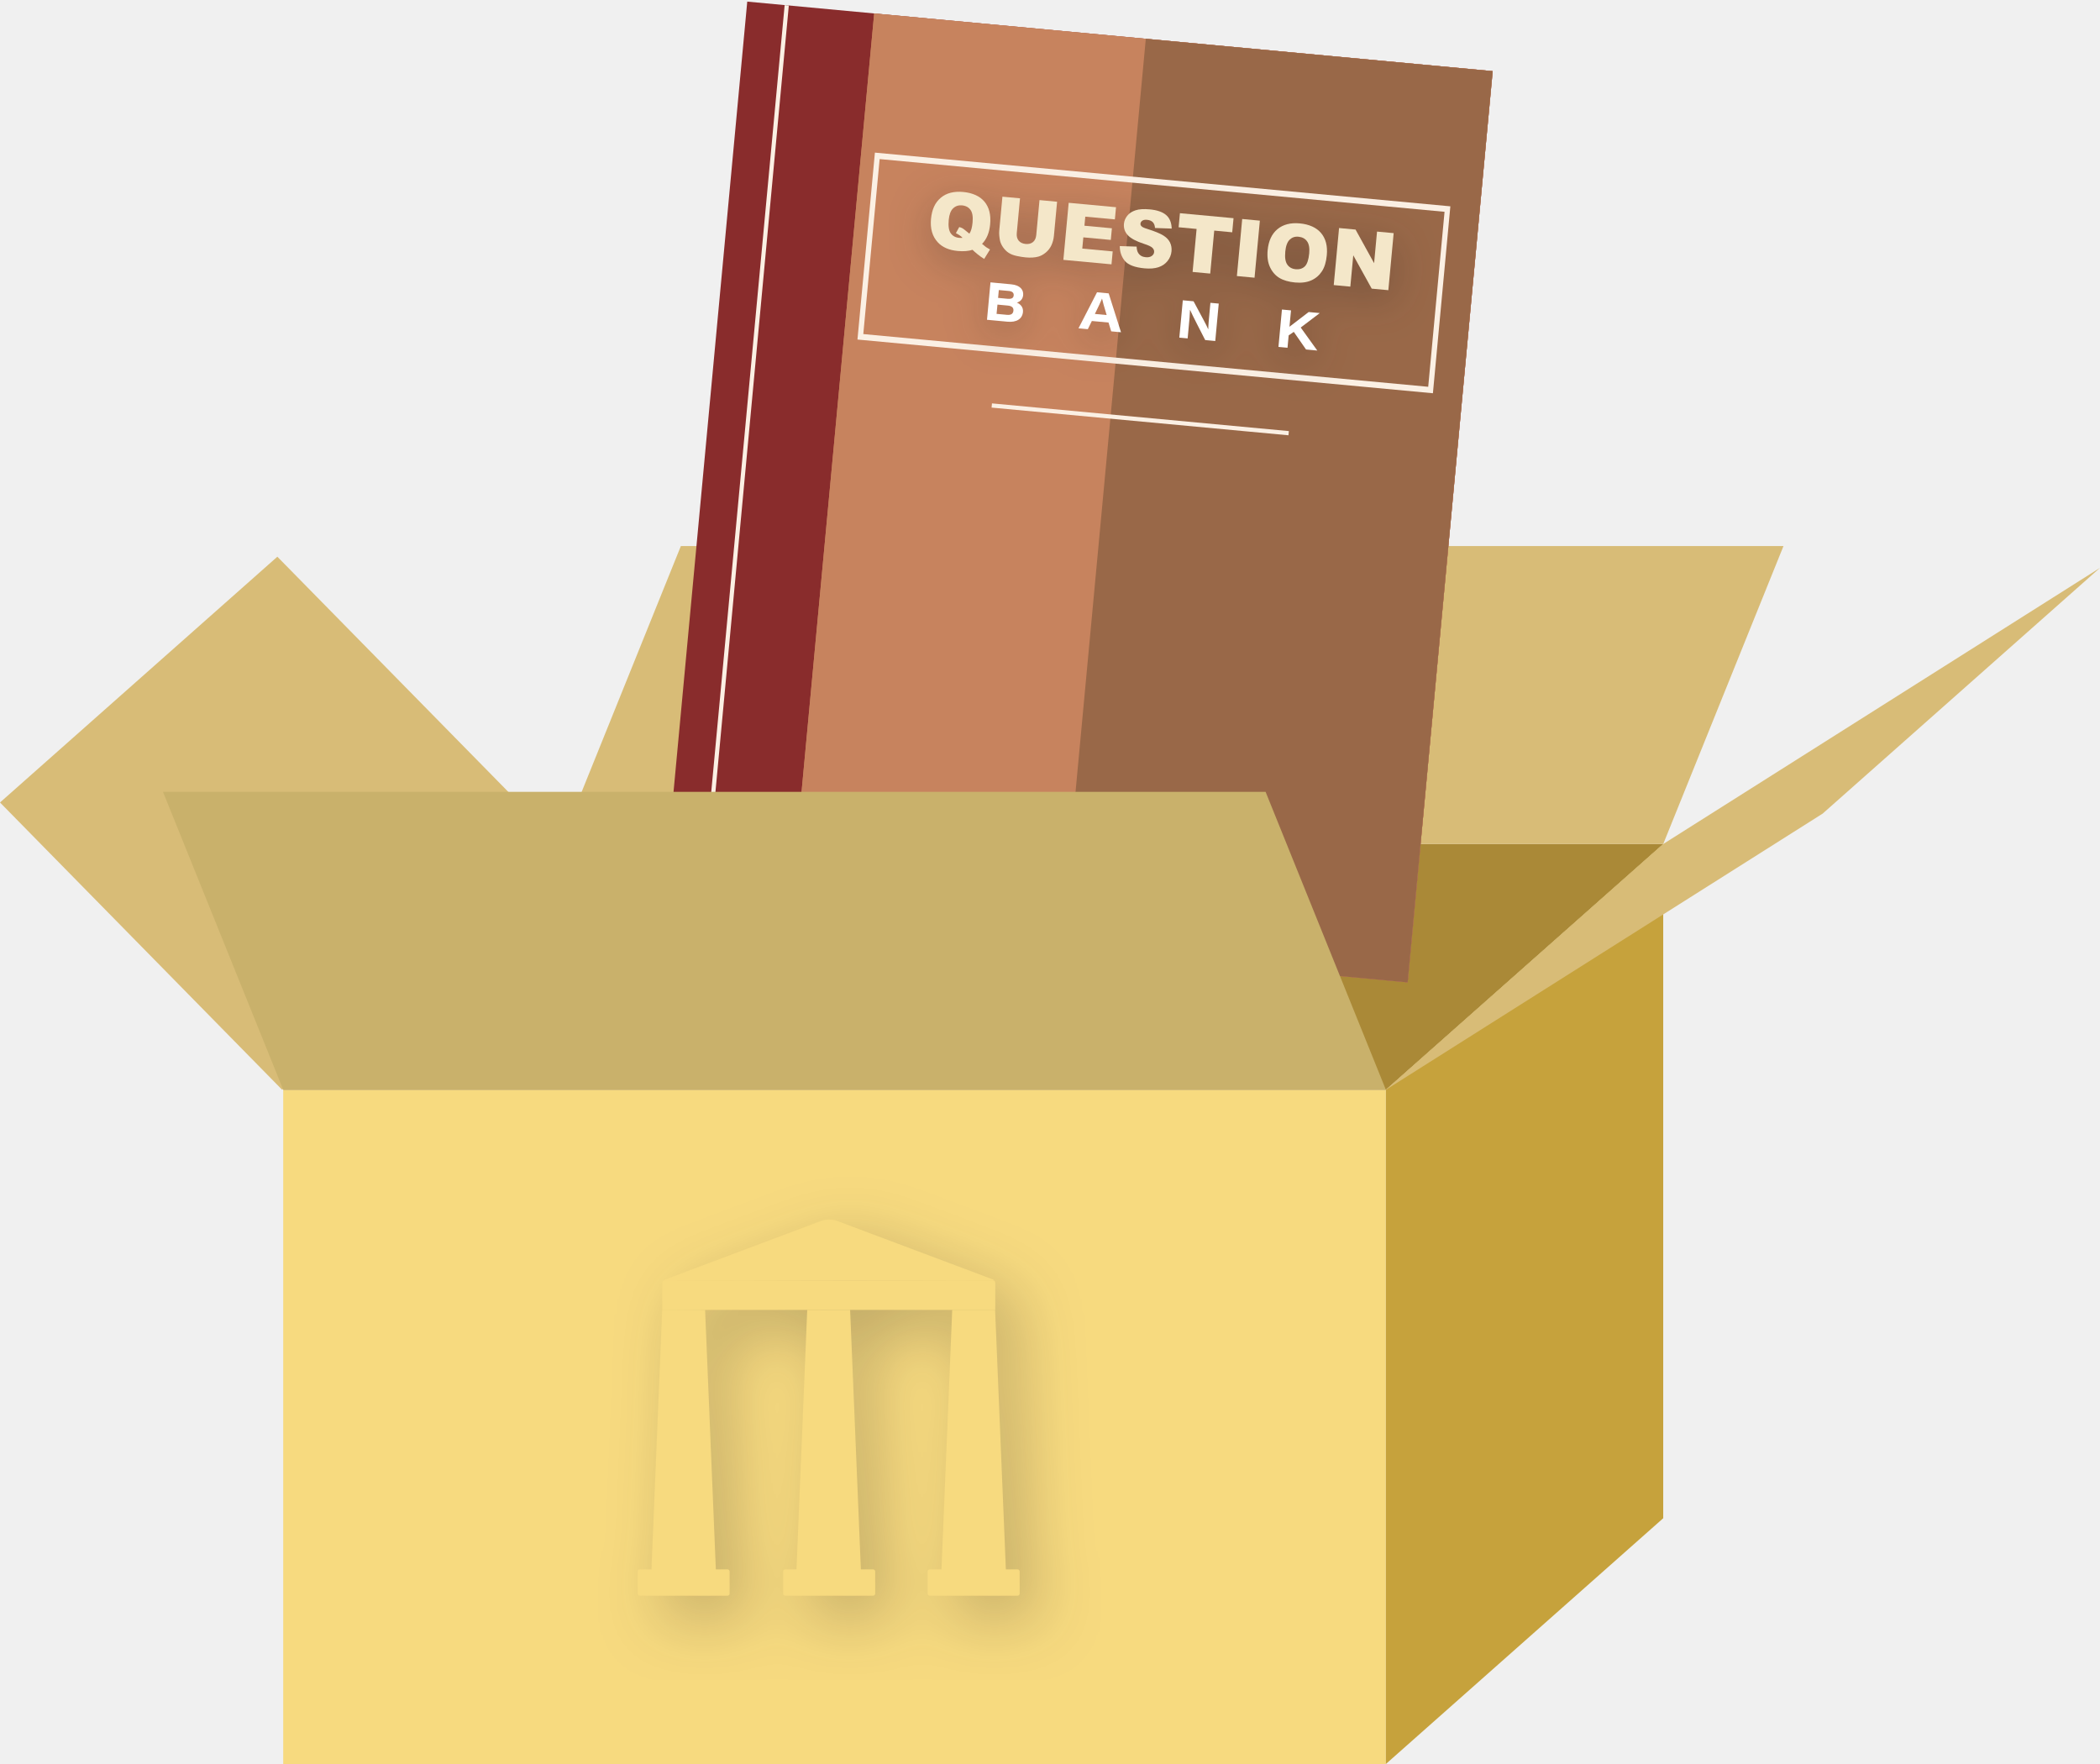
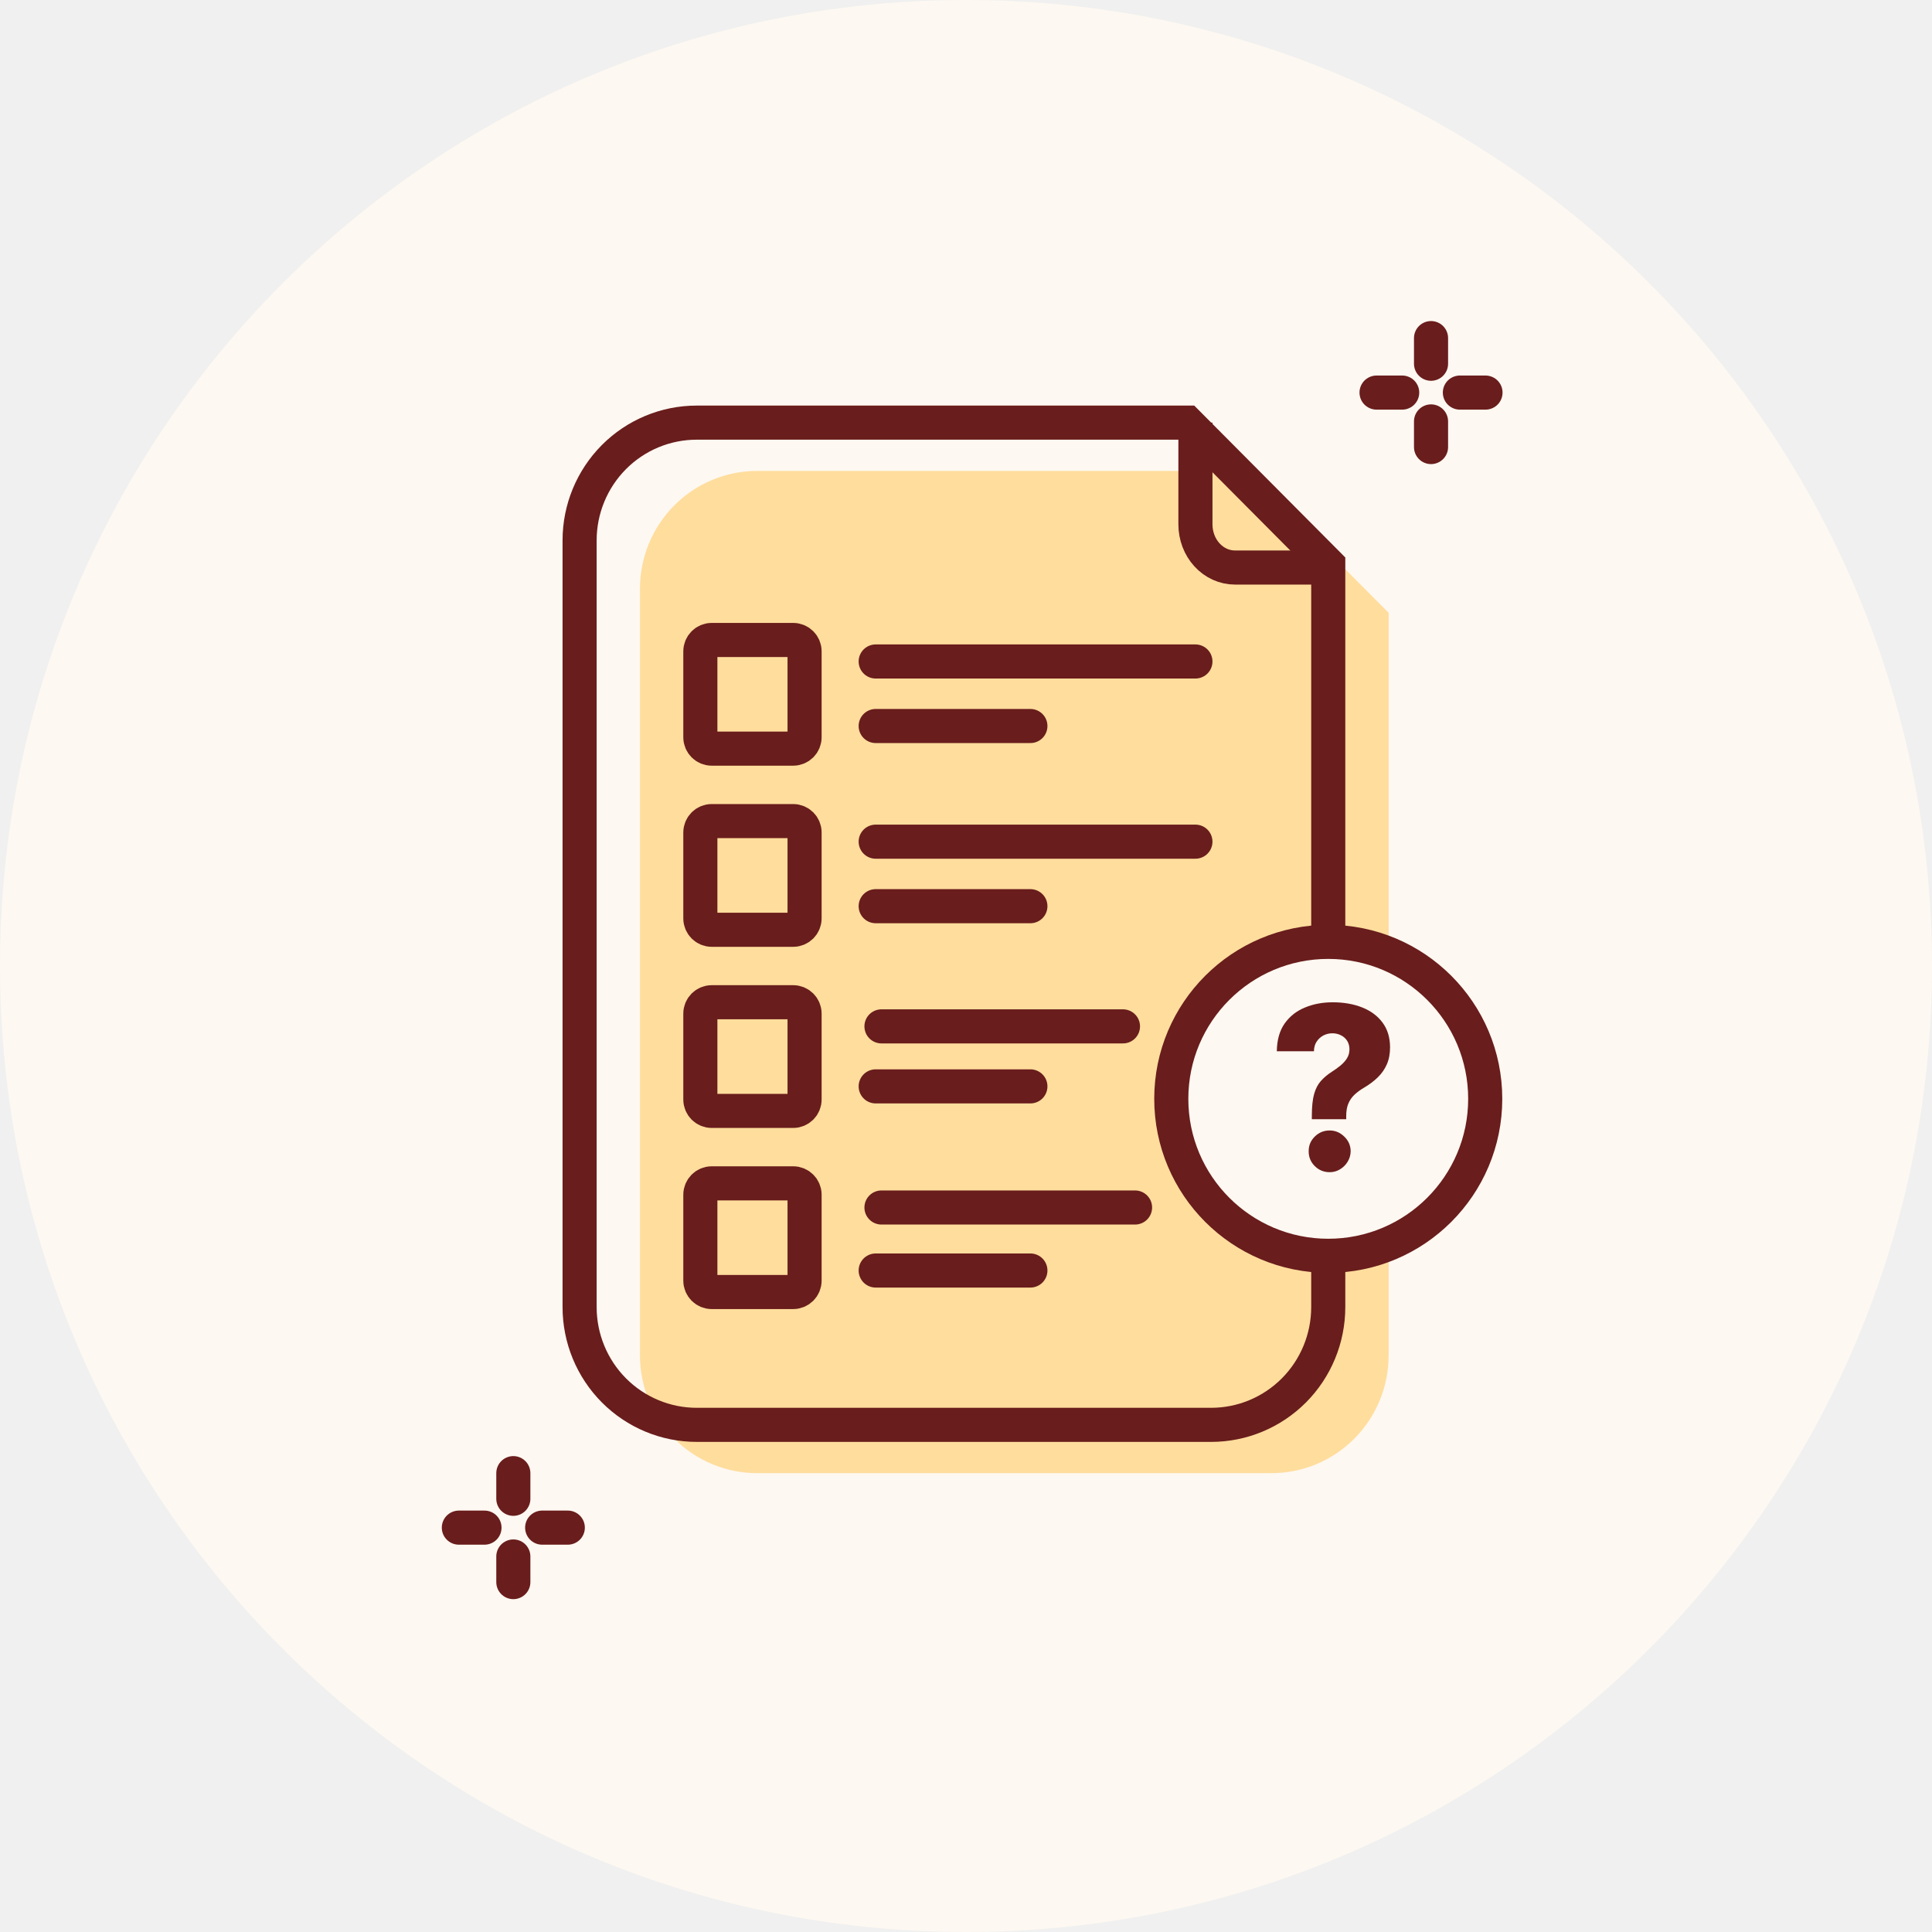
- <svg xmlns="http://www.w3.org/2000/svg" width="200" height="168" viewBox="0 0 200 168" fill="none">
-   <path d="M131.985 103.789H26.974V168H131.985V103.789Z" fill="#F7DA7F" />
-   <path d="M131.988 103.789H26.974L53.392 80.382H158.403L131.988 103.789Z" fill="#AA8937" />
-   <path d="M26.872 103.789L0 76.427L26.414 53.02L53.287 80.382L26.872 103.789Z" fill="#D8BC77" />
-   <path d="M158.402 144.593L131.988 168V103.789L158.402 80.382V144.593Z" fill="#C6A23C" />
-   <path d="M131.988 103.789L173.585 77.487L200 54.079L158.402 80.382L131.988 103.789Z" fill="#D8BC77" />
-   <path d="M53.392 80.382L64.844 52.006H169.855L158.403 80.382H53.392Z" fill="#D8BC77" />
-   <path d="M142.161 6.776L71.167 0.153L63.071 86.932L134.065 93.556L142.161 6.776Z" fill="#892C2C" />
-   <path d="M142.161 6.778L83.255 1.283L75.159 88.062L134.064 93.558L142.161 6.778Z" fill="#C7835E" />
-   <path d="M142.161 6.778L83.255 1.283L75.159 88.062L134.064 93.558L142.161 6.778Z" fill="#C7835E" />
-   <path d="M142.157 6.778L109.124 3.696L101.027 90.476L134.061 93.558L142.157 6.778Z" fill="#996848" />
-   <path d="M74.728 0.489L66.632 87.269L67.029 87.306L75.125 0.526L74.728 0.489Z" fill="#FBF0E4" />
-   <path d="M136.468 37.452L81.663 32.337L83.324 14.535L138.129 19.65L136.468 37.452ZM82.219 31.816L136.02 36.837L137.576 20.171L83.775 15.15L82.219 31.816Z" fill="#FBF0E4" />
-   <path d="M94.474 38.418L94.436 38.818L122.711 41.456L122.748 41.056L94.474 38.418Z" fill="#FBF0E4" />
-   <path d="M90.423 81.835L90.386 82.235L118.66 84.873L118.698 84.473L90.423 81.835Z" fill="#FBF0E4" />
-   <g filter="url(#filter0_d_615_19158)">
-     <path d="M93.531 23.228C93.727 23.392 93.856 23.497 93.916 23.539C94.007 23.602 94.132 23.679 94.286 23.763L93.73 24.661C93.507 24.525 93.286 24.367 93.069 24.189C92.853 24.011 92.706 23.878 92.622 23.791C92.237 23.916 91.765 23.955 91.206 23.902C90.38 23.826 89.748 23.549 89.31 23.074C88.793 22.511 88.58 21.769 88.667 20.85C88.754 19.93 89.062 19.283 89.601 18.832C90.139 18.381 90.853 18.199 91.737 18.283C92.622 18.367 93.314 18.675 93.758 19.206C94.202 19.738 94.384 20.451 94.3 21.353C94.227 22.158 93.968 22.78 93.528 23.228H93.531ZM92.325 22.248C92.482 22.021 92.58 21.668 92.625 21.192C92.678 20.643 92.611 20.241 92.43 19.99C92.248 19.738 91.978 19.591 91.618 19.559C91.286 19.528 91.003 19.622 90.772 19.843C90.541 20.063 90.405 20.427 90.356 20.937C90.3 21.532 90.363 21.955 90.545 22.213C90.727 22.472 90.992 22.619 91.346 22.651C91.461 22.661 91.569 22.661 91.671 22.651C91.541 22.5 91.332 22.353 91.038 22.203L91.356 21.623C91.503 21.665 91.615 21.706 91.692 21.756C91.769 21.804 91.922 21.923 92.146 22.112C92.199 22.158 92.258 22.203 92.321 22.252L92.325 22.248Z" fill="#F4E7C9" />
-     <path d="M99 19.056L100.675 19.213L100.374 22.451C100.343 22.773 100.266 23.07 100.14 23.346C100.014 23.623 99.832 23.857 99.598 24.053C99.364 24.245 99.126 24.375 98.885 24.441C98.545 24.532 98.15 24.556 97.692 24.514C97.426 24.49 97.14 24.444 96.832 24.378C96.524 24.312 96.269 24.214 96.07 24.084C95.87 23.955 95.692 23.78 95.538 23.563C95.384 23.343 95.283 23.126 95.237 22.902C95.167 22.546 95.143 22.235 95.167 21.969L95.468 18.731L97.143 18.888L96.835 22.203C96.807 22.5 96.867 22.738 97.017 22.92C97.168 23.102 97.388 23.207 97.678 23.235C97.968 23.262 98.203 23.2 98.381 23.053C98.559 22.902 98.664 22.679 98.692 22.378L99 19.063V19.056Z" fill="#F4E7C9" />
-     <path d="M101.787 19.315L106.287 19.734L106.179 20.895L103.36 20.633L103.28 21.497L105.895 21.741L105.791 22.85L103.175 22.605L103.074 23.675L105.972 23.944L105.857 25.175L101.273 24.749L101.78 19.315H101.787Z" fill="#F4E7C9" />
-     <path d="M106.64 23.437L108.249 23.486C108.259 23.749 108.312 23.955 108.406 24.098C108.56 24.336 108.794 24.469 109.116 24.497C109.357 24.518 109.546 24.479 109.686 24.381C109.826 24.284 109.903 24.158 109.917 24.007C109.931 23.857 109.878 23.735 109.766 23.612C109.654 23.49 109.375 23.357 108.934 23.217C108.214 22.983 107.707 22.714 107.42 22.409C107.13 22.105 107.004 21.741 107.042 21.315C107.067 21.035 107.175 20.78 107.36 20.546C107.546 20.311 107.808 20.14 108.147 20.028C108.486 19.916 108.938 19.888 109.504 19.941C110.2 20.007 110.717 20.185 111.057 20.476C111.396 20.766 111.574 21.2 111.592 21.769L110.001 21.713C109.983 21.465 109.91 21.28 109.784 21.154C109.658 21.028 109.479 20.958 109.242 20.934C109.046 20.916 108.896 20.944 108.791 21.018C108.686 21.091 108.626 21.189 108.616 21.304C108.609 21.392 108.64 21.472 108.717 21.549C108.791 21.63 108.972 21.713 109.263 21.801C109.983 22.028 110.494 22.238 110.794 22.427C111.095 22.616 111.308 22.839 111.431 23.095C111.553 23.35 111.599 23.623 111.574 23.92C111.543 24.27 111.417 24.581 111.196 24.857C110.976 25.133 110.686 25.333 110.326 25.451C109.966 25.57 109.521 25.605 108.997 25.556C108.074 25.469 107.448 25.231 107.126 24.843C106.804 24.455 106.644 23.983 106.647 23.43L106.64 23.437Z" fill="#F4E7C9" />
-     <path d="M112.375 20.304L117.48 20.78L117.354 22.123L115.641 21.962L115.26 26.056L113.581 25.899L113.962 21.804L112.249 21.643L112.375 20.301V20.304Z" fill="#F4E7C9" />
-     <path d="M118.305 20.857L119.987 21.014L119.48 26.448L117.798 26.291L118.305 20.857Z" fill="#F4E7C9" />
-     <path d="M120.728 23.829C120.812 22.941 121.124 22.273 121.662 21.825C122.201 21.378 122.914 21.192 123.795 21.276C124.676 21.36 125.376 21.668 125.82 22.2C126.264 22.731 126.446 23.434 126.362 24.308C126.302 24.945 126.148 25.455 125.897 25.84C125.645 26.224 125.306 26.515 124.883 26.703C124.459 26.892 123.942 26.959 123.341 26.903C122.739 26.847 122.229 26.7 121.847 26.469C121.466 26.238 121.166 25.896 120.956 25.451C120.746 25.007 120.669 24.465 120.728 23.829ZM122.407 23.993C122.354 24.542 122.421 24.945 122.603 25.203C122.785 25.462 123.05 25.609 123.4 25.64C123.75 25.672 124.05 25.584 124.271 25.368C124.491 25.151 124.627 24.738 124.687 24.13C124.736 23.619 124.666 23.235 124.48 22.979C124.295 22.724 124.026 22.581 123.673 22.546C123.32 22.511 123.05 22.609 122.823 22.829C122.596 23.049 122.456 23.437 122.403 23.99L122.407 23.993Z" fill="#F4E7C9" />
-     <path d="M127.53 21.717L129.1 21.864L130.866 25.063L131.146 22.056L132.73 22.203L132.223 27.637L130.639 27.49L128.883 24.315L128.603 27.298L127.023 27.151L127.53 21.717Z" fill="#F4E7C9" />
-     <path d="M94.335 26.892L96.307 27.078C97.161 27.158 97.493 27.605 97.444 28.109C97.405 28.522 97.126 28.742 96.842 28.819C97.178 28.959 97.468 29.253 97.426 29.707C97.363 30.375 96.814 30.721 95.94 30.637L93.999 30.455L94.332 26.892H94.335ZM95.996 28.455C96.384 28.49 96.521 28.35 96.542 28.134C96.566 27.864 96.374 27.735 96.073 27.71L95.126 27.623L95.055 28.371L95.996 28.459V28.455ZM94.912 29.892L95.888 29.983C96.22 30.015 96.482 29.941 96.517 29.588C96.545 29.305 96.363 29.137 95.989 29.102L94.996 29.008L94.912 29.889V29.892Z" fill="white" />
-     <path d="M103.986 30.571L103.602 31.351L102.714 31.267L104.479 27.836L105.588 27.941L106.763 31.644L105.829 31.557L105.574 30.718L103.986 30.571ZM105.396 30.004C105.14 29.158 105.018 28.724 104.959 28.445H104.952C104.847 28.703 104.609 29.228 104.273 29.899L105.392 30.004H105.396Z" fill="white" />
-     <path d="M112.316 32.162L112.648 28.599L113.672 28.693C114.533 30.316 114.879 30.907 115.064 31.351H115.075C115.075 30.973 115.141 30.308 115.197 29.721L115.277 28.84L116.071 28.913L115.739 32.477L114.781 32.386C114.494 31.823 113.519 29.945 113.344 29.518H113.333C113.323 29.959 113.274 30.466 113.214 31.099L113.109 32.228L112.316 32.155V32.162Z" fill="white" />
-     <path d="M122.089 29.48L122.953 29.56L122.806 31.12C123.365 30.693 123.9 30.288 124.635 29.718L125.694 29.816L123.879 31.193L125.456 33.386L124.383 33.284L123.218 31.606L122.729 31.942L122.621 33.12L121.757 33.039L122.089 29.476V29.48Z" fill="white" />
-   </g>
-   <path d="M15.522 75.413L26.974 103.789H131.988L120.533 75.413H15.522Z" fill="#C9B16B" />
-   <g filter="url(#filter1_d_615_19158)">
-     <path d="M94.597 121.934C94.636 121.934 94.647 121.881 94.608 121.867L79.761 116.29C79.247 116.098 78.684 116.098 78.17 116.29L63.323 121.867C63.288 121.881 63.298 121.934 63.333 121.934H94.594H94.597Z" fill="#F7DA7F" />
-     <path d="M94.786 124.752V122.147C94.786 122.032 94.692 121.937 94.576 121.937H63.298C63.172 121.937 63.071 122.039 63.071 122.165V124.752H94.786Z" fill="#F7DA7F" />
-     <path d="M69.285 149.464H68.176L67.152 124.752H63.067L62.043 149.464H60.934C60.822 149.464 60.728 149.555 60.728 149.67V151.764C60.728 151.876 60.819 151.971 60.934 151.971H69.285C69.397 151.971 69.491 151.88 69.491 151.764V149.67C69.491 149.558 69.4 149.464 69.285 149.464Z" fill="#F7DA7F" />
-     <path d="M83.142 149.464H81.988L80.964 124.752H76.879L75.855 149.464H74.795C74.683 149.464 74.589 149.555 74.589 149.67V151.764C74.589 151.876 74.68 151.971 74.795 151.971H83.146C83.258 151.971 83.352 151.88 83.352 151.764V149.67C83.352 149.558 83.261 149.464 83.146 149.464H83.142Z" fill="#F7DA7F" />
-     <path d="M96.905 149.464H95.797L94.772 124.752H90.688L89.663 149.464H88.555C88.443 149.464 88.349 149.555 88.349 149.67V151.764C88.349 151.876 88.439 151.971 88.555 151.971H96.905C97.017 151.971 97.112 151.88 97.112 151.764V149.67C97.112 149.558 97.021 149.464 96.905 149.464Z" fill="#F7DA7F" />
-   </g>
-   <defs>
-     <filter id="filter0_d_615_19158" x="84.648" y="15.263" width="52.082" height="23.122" filterUnits="userSpaceOnUse" color-interpolation-filters="sRGB">
-       <feFlood flood-opacity="0" result="BackgroundImageFix" />
-       <feColorMatrix in="SourceAlpha" type="matrix" values="0 0 0 0 0 0 0 0 0 0 0 0 0 0 0 0 0 0 127 0" result="hardAlpha" />
-       <feOffset dy="1" />
-       <feGaussianBlur stdDeviation="2" />
-       <feColorMatrix type="matrix" values="0 0 0 0 0.137 0 0 0 0 0.122 0 0 0 0 0.125 0 0 0 0.3 0" />
-       <feBlend mode="normal" in2="BackgroundImageFix" result="effect1_dropShadow_615_19158" />
-       <feBlend mode="normal" in="SourceGraphic" in2="effect1_dropShadow_615_19158" result="shape" />
-     </filter>
-     <filter id="filter1_d_615_19158" x="56.728" y="112.146" width="48.383" height="47.825" filterUnits="userSpaceOnUse" color-interpolation-filters="sRGB">
-       <feFlood flood-opacity="0" result="BackgroundImageFix" />
-       <feColorMatrix in="SourceAlpha" type="matrix" values="0 0 0 0 0 0 0 0 0 0 0 0 0 0 0 0 0 0 127 0" result="hardAlpha" />
-       <feOffset dx="2" dy="2" />
-       <feGaussianBlur stdDeviation="3" />
-       <feColorMatrix type="matrix" values="0 0 0 0 0.137 0 0 0 0 0.122 0 0 0 0 0.125 0 0 0 0.25 0" />
-       <feBlend mode="normal" in2="BackgroundImageFix" result="effect1_dropShadow_615_19158" />
-       <feBlend mode="normal" in="SourceGraphic" in2="effect1_dropShadow_615_19158" result="shape" />
-     </filter>
-   </defs>
+ <svg xmlns="http://www.w3.org/2000/svg" width="170" height="170" viewBox="0 0 170 170" fill="none">
+   <circle cx="85" cy="85" r="85" fill="#FDF8F1" />
+   <path d="M122.188 53.922V119.263C122.188 122.011 121.102 124.647 119.169 126.59C117.237 128.533 114.616 129.625 111.883 129.625H66.617C63.884 129.625 61.263 128.533 59.331 126.59C57.398 124.647 56.312 122.011 56.312 119.263V51.8C56.312 49.051 57.398 46.416 59.331 44.472C61.263 42.529 63.884 41.438 66.617 41.438H109.772L122.188 53.922Z" fill="#FFDD9D" />
+   <path d="M45.169 129.625V131.881" stroke="#691D1C" stroke-width="3" stroke-linecap="round" />
+   <path d="M45.169 136.957V139.212" stroke="#691D1C" stroke-width="3" stroke-linecap="round" />
+   <path d="M40.375 134.419H42.631" stroke="#691D1C" stroke-width="3" stroke-linecap="round" />
+   <path d="M47.706 134.419H49.962" stroke="#691D1C" stroke-width="3" stroke-linecap="round" />
+   <path d="M125.919 29.75V32.006" stroke="#691D1C" stroke-width="3" stroke-linecap="round" />
+   <path d="M125.919 37.081V39.337" stroke="#691D1C" stroke-width="3" stroke-linecap="round" />
+   <path d="M121.125 34.544H123.381" stroke="#691D1C" stroke-width="3" stroke-linecap="round" />
+   <path d="M128.457 34.544H130.712" stroke="#691D1C" stroke-width="3" stroke-linecap="round" />
+   <path d="M116.875 49.672V115.013C116.875 117.761 115.789 120.397 113.857 122.34C111.924 124.283 109.303 125.375 106.57 125.375H61.305C58.572 125.375 55.951 124.283 54.018 122.34C52.086 120.397 51 117.761 51 115.013V47.55C51 44.801 52.086 42.166 54.018 40.222C55.951 38.279 58.572 37.188 61.305 37.188H104.46L116.875 49.672Z" stroke="#691D1C" stroke-width="3" stroke-miterlimit="10" />
+   <path d="M105.188 37.188V46.141C105.188 47.148 105.554 48.114 106.207 48.826C106.859 49.538 107.745 49.938 108.667 49.938H116.875" stroke="#691D1C" stroke-width="3" stroke-miterlimit="10" />
+   <rect x="61.625" y="72.25" width="9.171" height="9.562" rx="1" stroke="#691D1C" stroke-width="3" stroke-linejoin="round" />
+   <path d="M77.053 74.06H105.187" stroke="#691D1C" stroke-width="3" stroke-linecap="round" />
+   <path d="M77.053 79.737H90.666" stroke="#691D1C" stroke-width="3" stroke-linecap="round" />
+   <rect x="61.625" y="88.188" width="9.171" height="9.562" rx="1" stroke="#691D1C" stroke-width="3" stroke-linejoin="round" />
+   <path d="M77.562 90.312H98.812" stroke="#691D1C" stroke-width="3" stroke-linecap="round" />
+   <path d="M77.053 95.592H90.666" stroke="#691D1C" stroke-width="3" stroke-linecap="round" />
+   <rect x="61.625" y="56.312" width="9.171" height="9.562" rx="1" stroke="#691D1C" stroke-width="3" stroke-linejoin="round" />
+   <path d="M77.053 58.205H105.187" stroke="#691D1C" stroke-width="3" stroke-linecap="round" />
+   <path d="M77.053 63.883H90.666" stroke="#691D1C" stroke-width="3" stroke-linecap="round" />
+   <rect x="61.625" y="104.125" width="9.171" height="9.562" rx="1" stroke="#691D1C" stroke-width="3" stroke-linejoin="round" />
+   <path d="M77.562 106.25H99.875" stroke="#691D1C" stroke-width="3" stroke-linecap="round" />
+   <path d="M77.053 111.795H90.666" stroke="#691D1C" stroke-width="3" stroke-linecap="round" />
+   <circle cx="116.875" cy="96.688" r="13.812" fill="#FDF8F1" stroke="#691D1C" stroke-width="3" />
+   <path d="M115.431 98.484V98.193C115.431 97.388 115.497 96.747 115.63 96.269C115.767 95.79 115.966 95.407 116.226 95.118C116.487 94.824 116.804 94.557 117.178 94.315C117.476 94.126 117.742 93.934 117.974 93.74C118.21 93.541 118.397 93.328 118.535 93.101C118.672 92.874 118.741 92.615 118.741 92.327C118.741 92.047 118.674 91.801 118.542 91.588C118.409 91.375 118.227 91.212 117.995 91.098C117.768 90.98 117.514 90.921 117.235 90.921C116.956 90.921 116.693 90.984 116.447 91.112C116.205 91.24 116.006 91.422 115.85 91.659C115.698 91.891 115.62 92.173 115.616 92.504H112.349C112.363 91.51 112.592 90.695 113.037 90.061C113.487 89.427 114.081 88.958 114.82 88.655C115.559 88.347 116.373 88.193 117.263 88.193C118.239 88.193 119.105 88.345 119.863 88.648C120.625 88.951 121.224 89.398 121.66 89.99C122.095 90.582 122.313 91.306 122.313 92.163C122.313 92.727 122.218 93.224 122.029 93.655C121.84 94.086 121.574 94.467 121.233 94.798C120.897 95.125 120.502 95.423 120.047 95.693C119.692 95.901 119.396 96.119 119.16 96.347C118.928 96.574 118.752 96.834 118.634 97.128C118.516 97.417 118.456 97.772 118.456 98.193V98.484H115.431ZM117.001 103.143C116.489 103.143 116.051 102.964 115.687 102.604C115.327 102.244 115.149 101.808 115.154 101.297C115.149 100.795 115.327 100.366 115.687 100.011C116.051 99.651 116.489 99.472 117.001 99.472C117.488 99.472 117.917 99.651 118.286 100.011C118.655 100.366 118.842 100.795 118.847 101.297C118.842 101.638 118.752 101.948 118.577 102.227C118.407 102.507 118.182 102.729 117.903 102.895C117.628 103.061 117.327 103.143 117.001 103.143Z" fill="#691D1C" />
</svg>
